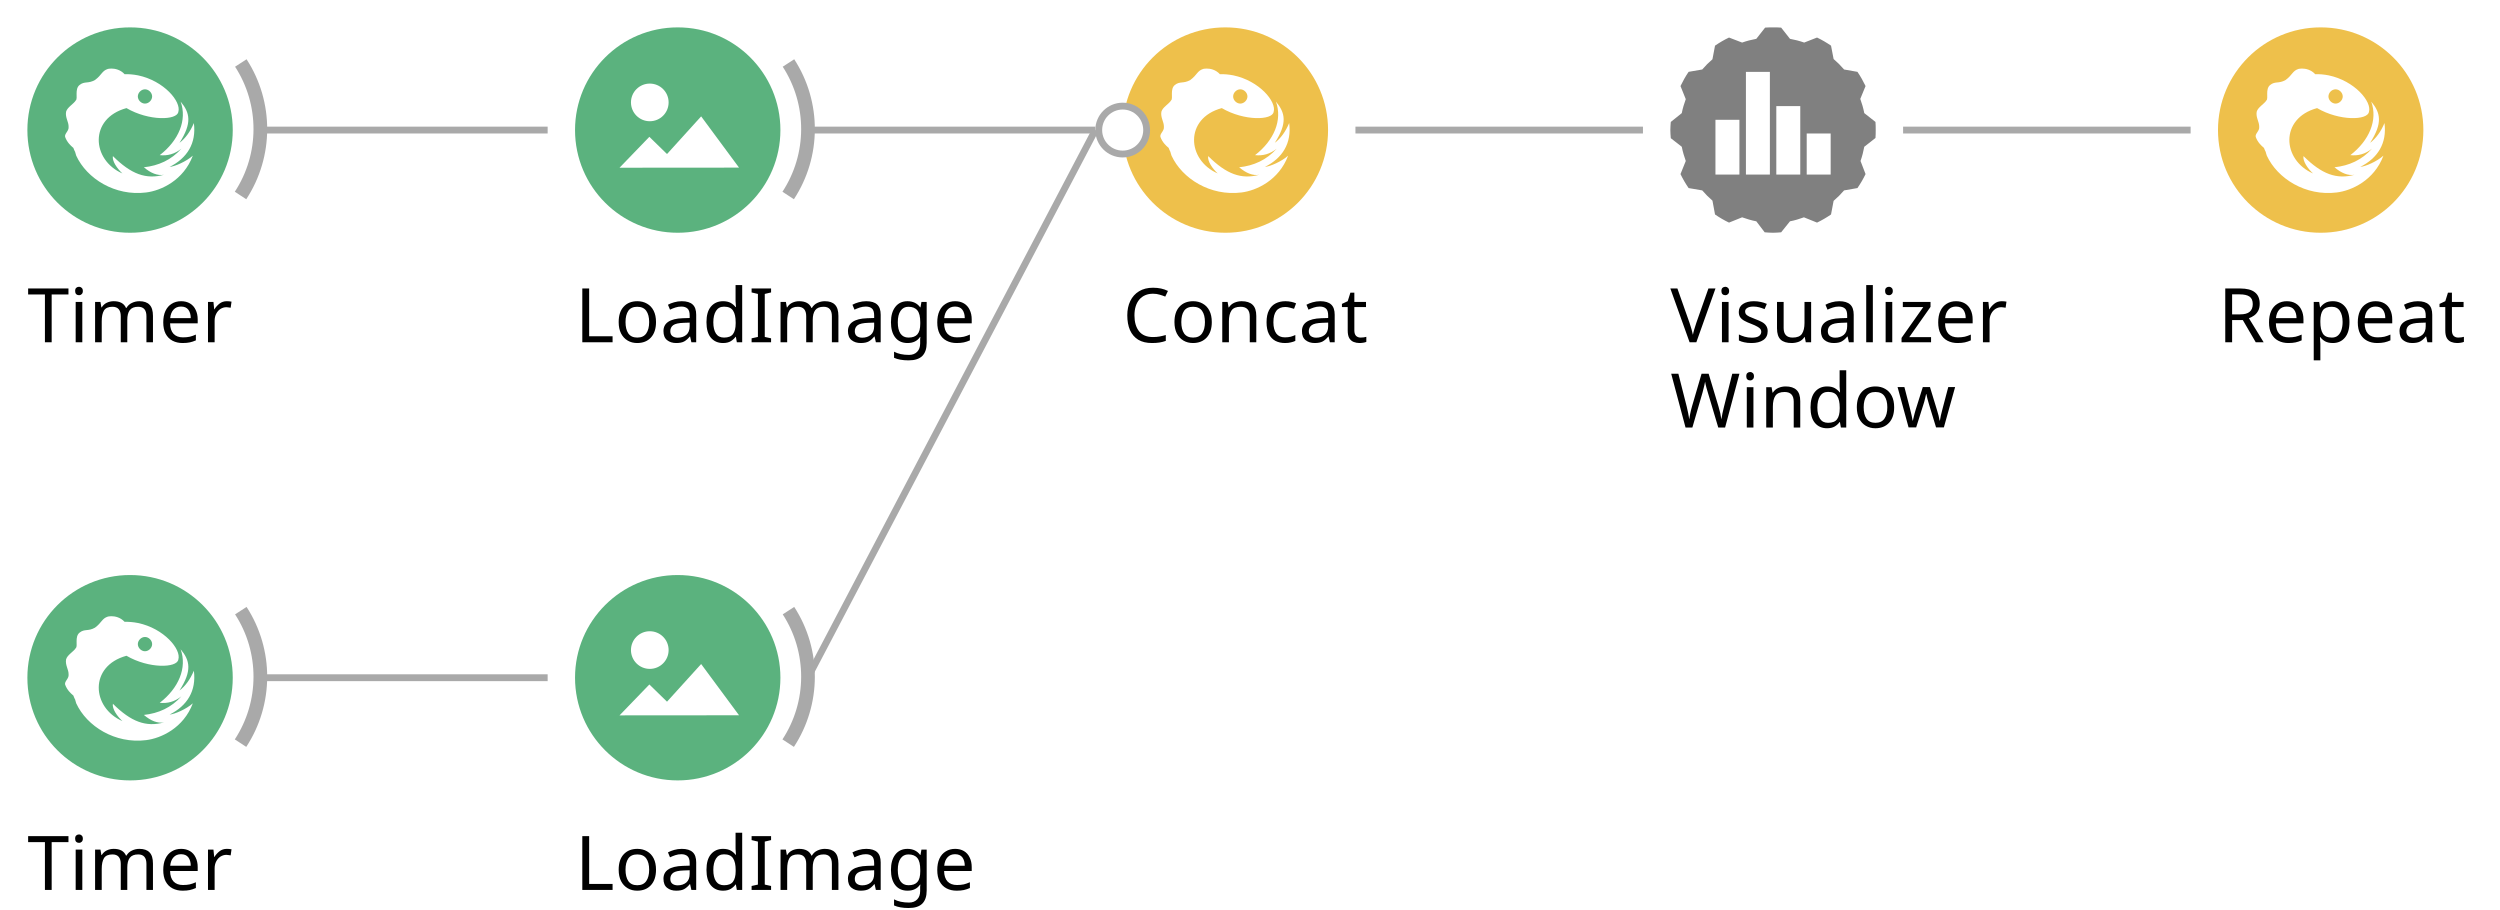
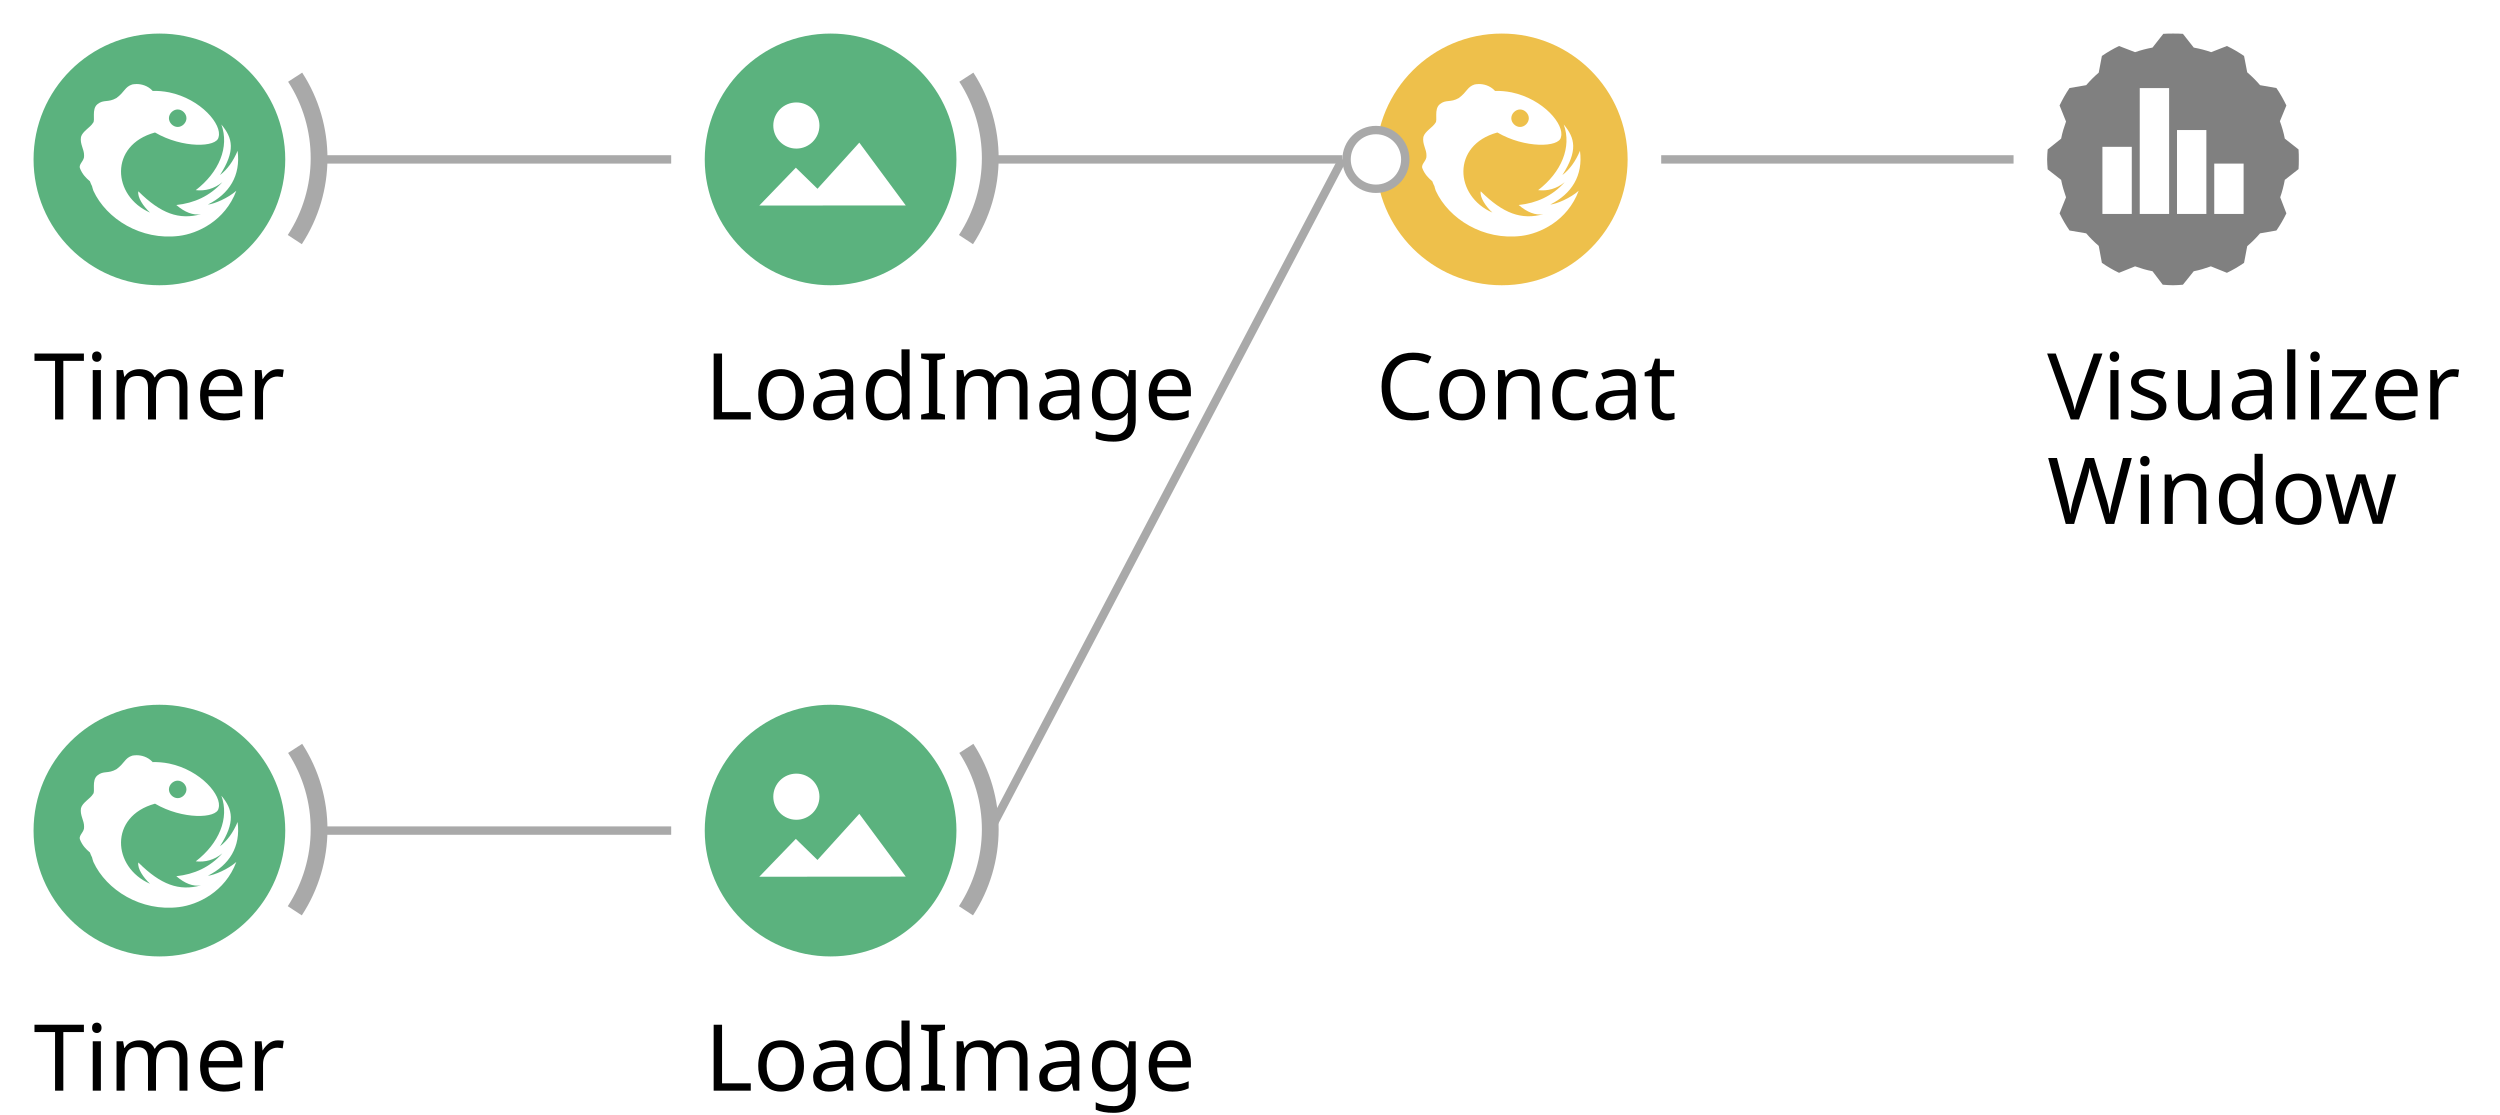
- <svg xmlns="http://www.w3.org/2000/svg" width="365.195" height="132.825" id="SvgGdi_output">
+ <svg xmlns="http://www.w3.org/2000/svg" width="297.979" height="132.825" id="SvgGdi_output">
  <style>text { fill: #000; } @media (prefers-color-scheme: dark) { text { fill: #eee; } }</style>
  <rect id="background" height="100.00%" style="fill:none;" width="100.00%" y="0.00" x="0.00" />
  <g style="shape-rendering:auto;" id="root_group">
-     <line y1="19.00" style="stroke:rgb(169,169,169);fill:none;stroke-linecap:butt;stroke-miterlimit:9;opacity:1;stroke-width:1;stroke-linejoin:miter;" id="2" x2="320.00" y2="19.00" x1="278.00" />
-     <line y1="19.00" style="stroke:rgb(169,169,169);fill:none;stroke-linecap:butt;stroke-miterlimit:9;opacity:1;stroke-width:1;stroke-linejoin:miter;" id="3" x2="240.00" y2="19.00" x1="198.00" />
-     <line y1="19.00" style="stroke:rgb(169,169,169);fill:none;stroke-linecap:butt;stroke-miterlimit:9;opacity:1;stroke-width:1;stroke-linejoin:miter;" id="4" x2="160.00" y2="19.00" x1="118.00" />
-     <line y1="99.00" style="stroke:rgb(169,169,169);fill:none;stroke-linecap:butt;stroke-miterlimit:9;opacity:1;stroke-width:1;stroke-linejoin:miter;" id="5" x2="160.00" y2="19.00" x1="118.00" />
-     <line y1="19.00" style="stroke:rgb(169,169,169);fill:none;stroke-linecap:butt;stroke-miterlimit:9;opacity:1;stroke-width:1;stroke-linejoin:miter;" id="6" x2="80.00" y2="19.00" x1="38.00" />
-     <line y1="99.00" style="stroke:rgb(169,169,169);fill:none;stroke-linecap:butt;stroke-miterlimit:9;opacity:1;stroke-width:1;stroke-linejoin:miter;" id="7" x2="80.00" y2="99.00" x1="38.00" />
-     <ellipse id="40" cy="15.00" cx="15.00" transform="matrix(1.00 0.00 0.00 1.00 324.00 4.00 ) " rx="15.00" ry="15.00" style="stroke:none;opacity:1;fill:rgb(238,192,75);" />
-     <path d="M 12.246 6.014 12.246 6.02 C 12.058 6.02 11.895 6.04 11.767 6.066 10.869 6.353 10.896 6.934 9.877 7.686 8.863 8.264 8.353 7.82 7.615 8.42 6.878 9.016 7.393 10.383 7.084 10.648 6.777 11.18 5.826 11.655 5.652 12.326 5.509 13.185 6.042 13.797 6.021 14.533 6.083 15.146 5.411 15.495 5.508 15.992 5.797 16.804 6.354 17.292 6.617 17.518 6.663 17.55 6.7 17.599 6.715 17.602 6.791 17.792 6.859 17.986 6.955 18.166 6.95 18.14 6.949 18.114 6.943 18.088 6.998 18.305 7.055 18.524 7.133 18.738 8.683 22.099 12.814 24.686 17.342 24.117 19.541 23.848 22.824 22.332 24.166 18.738 23.22 19.587 21.532 20.324 20.777 20.381 23.33 19.105 24.707 16.937 24.32 13.975 23.792 15.233 23.093 16.201 22.221 16.865 24.075 13.976 23.757 12.481 22.385 10.84 23.366 13.539 22.097 16.534 19.332 18.664 20.452 18.785 21.517 18.516 22.502 17.713 21.013 19.374 19.15 20.208 17.014 20.436 18.034 21.303 19.018 21.695 19.959 21.527 17.345 22.249 15.155 21.454 12.49 18.801 12.351 19.515 13.105 20.628 13.883 21.338 9.373 19.383 8.976 13.296 14.469 11.793 14.472 11.793 14.475 11.794 14.478 11.793 17.75 13.707 21.865 13.581 22.051 12.344 22.509 10.861 19.965 7.805 16.162 7.008 15.462 6.871 14.792 6.817 14.154 6.836 14.167 6.836 14.179 6.836 14.191 6.826 13.584 6.177 12.81 6.012 12.246 6.014 z M 17.178 9.047 C 17.724 9.047 18.223 9.544 18.223 10.09 18.223 10.636 17.724 11.133 17.178 11.133 16.632 11.133 16.135 10.636 16.135 10.09 16.135 9.544 16.632 9.047 17.178 9.047 z " style="stroke:none;fill-rule:evenodd;opacity:1;fill:rgb(255,255,255);" transform="matrix(1.00 0.00 0.00 1.00 324.00 4.00 ) " id="43" />
-     <text id="44" transform="matrix(1.00 0.00 0.00 1.00 0.00 0.00 ) " x="324.00px" y="39.00px" style="stroke:none;clip-path:url(#46_text_clipper);font-family:Microsoft Sans Serif;font-size:8.25pt;opacity:1;">
-       <tspan dy="8.25pt" id="48">Repeat</tspan>
+     <line y1="19.00" style="stroke:rgb(169,169,169);fill:none;stroke-linecap:butt;stroke-miterlimit:9;opacity:1;stroke-width:1;stroke-linejoin:miter;" id="2" x2="240.00" y2="19.00" x1="198.00" />
+     <line y1="19.00" style="stroke:rgb(169,169,169);fill:none;stroke-linecap:butt;stroke-miterlimit:9;opacity:1;stroke-width:1;stroke-linejoin:miter;" id="3" x2="160.00" y2="19.00" x1="118.00" />
+     <line y1="99.00" style="stroke:rgb(169,169,169);fill:none;stroke-linecap:butt;stroke-miterlimit:9;opacity:1;stroke-width:1;stroke-linejoin:miter;" id="4" x2="160.00" y2="19.00" x1="118.00" />
+     <line y1="19.00" style="stroke:rgb(169,169,169);fill:none;stroke-linecap:butt;stroke-miterlimit:9;opacity:1;stroke-width:1;stroke-linejoin:miter;" id="5" x2="80.00" y2="19.00" x1="38.00" />
+     <line y1="99.00" style="stroke:rgb(169,169,169);fill:none;stroke-linecap:butt;stroke-miterlimit:9;opacity:1;stroke-width:1;stroke-linejoin:miter;" id="6" x2="80.00" y2="99.00" x1="38.00" />
+     <path transform="matrix(1.00 0.00 0.00 1.00 244.00 4.00 ) " id="39" d="M 15 0 C 15.401 0 15.794 0 16.187 0.033 L 17.476 1.671 C 18.195 1.804 18.878 1.977 19.552 2.218 L 21.429 1.483 C 22.14 1.823 22.829 2.227 23.473 2.67 L 23.849 4.621 C 24.395 5.087 24.913 5.605 25.379 6.151 L 27.33 6.494 C 27.773 7.138 28.177 7.861 28.517 8.571 L 27.746 10.448 C 27.987 11.122 28.196 11.805 28.329 12.523 L 29.967 13.813 C 29.998 14.206 30 14.599 30 15 30 15.392 29.997 15.769 29.967 16.154 L 28.329 17.44 C 28.198 18.146 28.017 18.852 27.782 19.516 L 28.517 21.429 C 28.176 22.143 27.775 22.826 27.33 23.473 L 25.379 23.813 C 24.913 24.358 24.395 24.877 23.849 25.342 L 23.473 27.33 C 22.828 27.774 22.14 28.177 21.429 28.517 L 19.516 27.746 C 18.851 27.982 18.184 28.198 17.476 28.329 L 16.187 29.934 C 15.793 29.965 15.401 30 15 30 14.599 30 14.173 29.966 13.78 29.934 L 12.56 28.329 C 11.862 28.2 11.141 27.977 10.484 27.746 L 8.571 28.517 C 7.856 28.176 7.174 27.776 6.527 27.33 L 6.151 25.306 C 5.617 24.848 5.114 24.348 4.658 23.813 L 2.67 23.473 C 2.225 22.826 1.824 22.143 1.483 21.429 L 2.254 19.516 C 2.023 18.859 1.8 18.138 1.671 17.44 L 0.066 16.187 C 0.035 15.794 -9.272993E-05 15.401 -9.272993E-05 15 -9.272993E-05 14.599 0.035 14.206 0.066 13.813 L 1.671 12.524 C 1.802 11.816 2.019 11.149 2.254 10.484 L 1.483 8.571 C 1.823 7.861 2.227 7.138 2.67 6.494 L 4.658 6.151 C 5.114 5.616 5.617 5.116 6.151 4.658 L 6.527 2.67 C 7.174 2.225 7.857 1.824 8.571 1.483 L 10.484 2.218 C 11.148 1.983 11.854 1.802 12.56 1.671 L 13.846 0.033 C 14.231 0.003 14.608 -0 15 -0 z " style="stroke:none;fill-rule:evenodd;opacity:1;fill:rgb(128,128,128);" />
+     <rect id="46" height="8.00" style="stroke:none;opacity:1;fill:rgb(255,255,255);" transform="matrix(1.00 0.00 0.00 1.00 244.00 4.00 ) " width="3.50" y="13.50" x="6.59" />
+     <rect id="47" height="15.00" style="stroke:none;opacity:1;fill:rgb(255,255,255);" transform="matrix(1.00 0.00 0.00 1.00 244.00 4.00 ) " width="3.50" y="6.50" x="11.04" />
+     <rect id="48" height="10.00" style="stroke:none;opacity:1;fill:rgb(255,255,255);" transform="matrix(1.00 0.00 0.00 1.00 244.00 4.00 ) " width="3.50" y="11.50" x="15.48" />
+     <rect id="49" height="6.00" style="stroke:none;opacity:1;fill:rgb(255,255,255);" transform="matrix(1.00 0.00 0.00 1.00 244.00 4.00 ) " width="3.50" y="15.50" x="19.92" />
+     <text id="50" transform="matrix(1.00 0.00 0.00 1.00 0.00 0.00 ) " x="244.00px" y="39.00px" style="stroke:none;clip-path:url(#52_text_clipper);font-family:Microsoft Sans Serif;font-size:8.25pt;opacity:1;">
+       <tspan dy="8.25pt" id="54">Visualizer</tspan>
    </text>
-     <path transform="matrix(1.00 0.00 0.00 1.00 244.00 4.00 ) " id="52" style="stroke:none;fill-rule:evenodd;opacity:1;fill:rgb(128,128,128);" d="M 15 0 C 15.401 0 15.794 0 16.187 0.033 L 17.476 1.671 C 18.195 1.804 18.878 1.977 19.552 2.218 L 21.429 1.483 C 22.14 1.823 22.829 2.227 23.473 2.67 L 23.849 4.621 C 24.395 5.087 24.913 5.605 25.379 6.151 L 27.33 6.494 C 27.773 7.138 28.177 7.861 28.517 8.571 L 27.746 10.448 C 27.987 11.122 28.196 11.805 28.329 12.523 L 29.967 13.813 C 29.998 14.206 30 14.599 30 15 30 15.392 29.997 15.769 29.967 16.154 L 28.329 17.44 C 28.198 18.146 28.017 18.852 27.782 19.516 L 28.517 21.429 C 28.176 22.143 27.775 22.826 27.33 23.473 L 25.379 23.813 C 24.913 24.358 24.395 24.877 23.849 25.342 L 23.473 27.33 C 22.828 27.774 22.14 28.177 21.429 28.517 L 19.516 27.746 C 18.851 27.982 18.184 28.198 17.476 28.329 L 16.187 29.934 C 15.793 29.965 15.401 30 15 30 14.599 30 14.173 29.966 13.78 29.934 L 12.56 28.329 C 11.862 28.2 11.141 27.977 10.484 27.746 L 8.571 28.517 C 7.856 28.176 7.174 27.776 6.527 27.33 L 6.151 25.306 C 5.617 24.848 5.114 24.348 4.658 23.813 L 2.67 23.473 C 2.225 22.826 1.824 22.143 1.483 21.429 L 2.254 19.516 C 2.023 18.859 1.8 18.138 1.671 17.44 L 0.066 16.187 C 0.035 15.794 -9.272993E-05 15.401 -9.272993E-05 15 -9.272993E-05 14.599 0.035 14.206 0.066 13.813 L 1.671 12.524 C 1.802 11.816 2.019 11.149 2.254 10.484 L 1.483 8.571 C 1.823 7.861 2.227 7.138 2.67 6.494 L 4.658 6.151 C 5.114 5.616 5.617 5.116 6.151 4.658 L 6.527 2.67 C 7.174 2.225 7.857 1.824 8.571 1.483 L 10.484 2.218 C 11.148 1.983 11.854 1.802 12.56 1.671 L 13.846 0.033 C 14.231 0.003 14.608 -0 15 -0 z " />
-     <rect id="59" height="8.00" style="stroke:none;opacity:1;fill:rgb(255,255,255);" transform="matrix(1.00 0.00 0.00 1.00 244.00 4.00 ) " width="3.50" y="13.50" x="6.59" />
-     <rect id="60" height="15.00" style="stroke:none;opacity:1;fill:rgb(255,255,255);" transform="matrix(1.00 0.00 0.00 1.00 244.00 4.00 ) " width="3.50" y="6.50" x="11.04" />
-     <rect id="61" height="10.00" style="stroke:none;opacity:1;fill:rgb(255,255,255);" transform="matrix(1.00 0.00 0.00 1.00 244.00 4.00 ) " width="3.50" y="11.50" x="15.48" />
-     <rect id="62" height="6.00" style="stroke:none;opacity:1;fill:rgb(255,255,255);" transform="matrix(1.00 0.00 0.00 1.00 244.00 4.00 ) " width="3.50" y="15.50" x="19.92" />
-     <text id="63" transform="matrix(1.00 0.00 0.00 1.00 0.00 0.00 ) " x="244.00px" y="39.00px" style="stroke:none;clip-path:url(#65_text_clipper);font-family:Microsoft Sans Serif;font-size:8.25pt;opacity:1;">
-       <tspan dy="8.25pt" id="67">Visualizer</tspan>
+     <text id="56" transform="matrix(1.00 0.00 0.00 1.00 0.00 0.00 ) " x="244.00px" y="51.45px" style="stroke:none;clip-path:url(#58_text_clipper);font-family:Microsoft Sans Serif;font-size:8.25pt;opacity:1;">
+       <tspan dy="8.25pt" id="60">Window</tspan>
    </text>
-     <text id="69" transform="matrix(1.00 0.00 0.00 1.00 0.00 0.00 ) " x="244.00px" y="51.45px" style="stroke:none;clip-path:url(#71_text_clipper);font-family:Microsoft Sans Serif;font-size:8.25pt;opacity:1;">
-       <tspan dy="8.25pt" id="73">Window</tspan>
+     <ellipse id="64" cy="15.00" cx="15.00" transform="matrix(1.00 0.00 0.00 1.00 164.00 4.00 ) " rx="15.00" ry="15.00" style="stroke:none;opacity:1;fill:rgb(238,192,75);" />
+     <path d="M 12.246 6.014 12.246 6.02 C 12.058 6.02 11.895 6.04 11.767 6.066 10.869 6.353 10.896 6.934 9.877 7.686 8.863 8.264 8.353 7.82 7.615 8.42 6.878 9.016 7.393 10.383 7.084 10.648 6.777 11.18 5.826 11.655 5.652 12.326 5.509 13.185 6.042 13.797 6.021 14.533 6.083 15.146 5.411 15.495 5.508 15.992 5.797 16.804 6.354 17.292 6.617 17.518 6.663 17.55 6.7 17.599 6.715 17.602 6.791 17.792 6.859 17.986 6.955 18.166 6.95 18.14 6.949 18.114 6.943 18.088 6.998 18.305 7.055 18.524 7.133 18.738 8.683 22.099 12.814 24.686 17.342 24.117 19.541 23.848 22.824 22.332 24.166 18.738 23.22 19.587 21.532 20.324 20.777 20.381 23.33 19.105 24.707 16.937 24.32 13.975 23.792 15.233 23.093 16.201 22.221 16.865 24.075 13.976 23.757 12.481 22.385 10.84 23.366 13.539 22.097 16.534 19.332 18.664 20.452 18.785 21.517 18.516 22.502 17.713 21.013 19.374 19.15 20.208 17.014 20.436 18.034 21.303 19.018 21.695 19.959 21.527 17.345 22.249 15.155 21.454 12.49 18.801 12.351 19.515 13.105 20.628 13.883 21.338 9.373 19.383 8.976 13.296 14.469 11.793 14.472 11.793 14.475 11.794 14.478 11.793 17.75 13.707 21.865 13.581 22.051 12.344 22.509 10.861 19.965 7.805 16.162 7.008 15.462 6.871 14.792 6.817 14.154 6.836 14.167 6.836 14.179 6.836 14.191 6.826 13.584 6.177 12.81 6.012 12.246 6.014 z M 17.178 9.047 C 17.724 9.047 18.223 9.544 18.223 10.09 18.223 10.636 17.724 11.133 17.178 11.133 16.632 11.133 16.135 10.636 16.135 10.09 16.135 9.544 16.632 9.047 17.178 9.047 z " style="stroke:none;fill-rule:evenodd;opacity:1;fill:rgb(255,255,255);" transform="matrix(1.00 0.00 0.00 1.00 164.00 4.00 ) " id="67" />
+     <ellipse id="68" cy="19.00" cx="164.00" rx="3.00" ry="3.00" style="stroke:rgb(169,169,169);fill:none;stroke-linecap:butt;stroke-miterlimit:9;opacity:1;stroke-width:2;stroke-linejoin:miter;" />
+     <ellipse id="69" cy="19.00" cx="164.00" rx="3.00" ry="3.00" style="stroke:none;opacity:1;fill:rgb(255,255,255);" />
+     <text id="70" transform="matrix(1.00 0.00 0.00 1.00 0.00 0.00 ) " x="164.00px" y="39.00px" style="stroke:none;clip-path:url(#72_text_clipper);font-family:Microsoft Sans Serif;font-size:8.25pt;opacity:1;">
+       <tspan dy="8.25pt" id="74">Concat</tspan>
    </text>
-     <ellipse id="75" cy="15.00" cx="15.00" transform="matrix(1.00 0.00 0.00 1.00 164.00 4.00 ) " rx="15.00" ry="15.00" style="stroke:none;opacity:1;fill:rgb(238,192,75);" />
-     <path d="M 12.246 6.014 12.246 6.02 C 12.058 6.02 11.895 6.04 11.767 6.066 10.869 6.353 10.896 6.934 9.877 7.686 8.863 8.264 8.353 7.82 7.615 8.42 6.878 9.016 7.393 10.383 7.084 10.648 6.777 11.18 5.826 11.655 5.652 12.326 5.509 13.185 6.042 13.797 6.021 14.533 6.083 15.146 5.411 15.495 5.508 15.992 5.797 16.804 6.354 17.292 6.617 17.518 6.663 17.55 6.7 17.599 6.715 17.602 6.791 17.792 6.859 17.986 6.955 18.166 6.95 18.14 6.949 18.114 6.943 18.088 6.998 18.305 7.055 18.524 7.133 18.738 8.683 22.099 12.814 24.686 17.342 24.117 19.541 23.848 22.824 22.332 24.166 18.738 23.22 19.587 21.532 20.324 20.777 20.381 23.33 19.105 24.707 16.937 24.32 13.975 23.792 15.233 23.093 16.201 22.221 16.865 24.075 13.976 23.757 12.481 22.385 10.84 23.366 13.539 22.097 16.534 19.332 18.664 20.452 18.785 21.517 18.516 22.502 17.713 21.013 19.374 19.15 20.208 17.014 20.436 18.034 21.303 19.018 21.695 19.959 21.527 17.345 22.249 15.155 21.454 12.49 18.801 12.351 19.515 13.105 20.628 13.883 21.338 9.373 19.383 8.976 13.296 14.469 11.793 14.472 11.793 14.475 11.794 14.478 11.793 17.75 13.707 21.865 13.581 22.051 12.344 22.509 10.861 19.965 7.805 16.162 7.008 15.462 6.871 14.792 6.817 14.154 6.836 14.167 6.836 14.179 6.836 14.191 6.826 13.584 6.177 12.81 6.012 12.246 6.014 z M 17.178 9.047 C 17.724 9.047 18.223 9.544 18.223 10.09 18.223 10.636 17.724 11.133 17.178 11.133 16.632 11.133 16.135 10.636 16.135 10.09 16.135 9.544 16.632 9.047 17.178 9.047 z " style="stroke:none;fill-rule:evenodd;opacity:1;fill:rgb(255,255,255);" transform="matrix(1.00 0.00 0.00 1.00 164.00 4.00 ) " id="76" />
-     <ellipse id="77" cy="19.00" cx="164.00" rx="3.00" ry="3.00" style="stroke:rgb(169,169,169);fill:none;stroke-linecap:butt;stroke-miterlimit:9;opacity:1;stroke-width:2;stroke-linejoin:miter;" />
-     <ellipse id="78" cy="19.00" cx="164.00" rx="3.00" ry="3.00" style="stroke:none;opacity:1;fill:rgb(255,255,255);" />
-     <text id="79" transform="matrix(1.00 0.00 0.00 1.00 0.00 0.00 ) " x="164.00px" y="39.00px" style="stroke:none;clip-path:url(#81_text_clipper);font-family:Microsoft Sans Serif;font-size:8.25pt;opacity:1;">
-       <tspan dy="8.25pt" id="83">Concat</tspan>
+     <path d="M 31.179 5.2 C 34.998 11.092 34.981 18.682 31.136 24.557 " style="stroke:rgb(169,169,169);fill:none;stroke-linecap:butt;stroke-miterlimit:9;opacity:1;stroke-width:2;stroke-linejoin:miter;" transform="matrix(1.00 0.00 0.00 1.00 84.00 4.00 ) " id="79" />
+     <ellipse id="80" cy="15.00" cx="15.00" transform="matrix(1.00 0.00 0.00 1.00 84.00 4.00 ) " rx="15.00" ry="15.00" style="stroke:none;opacity:1;fill:rgb(91,178,126);" />
+     <path d="M 18.422 13 13.436 18.501 10.856 15.987 6.5 20.5 23.957 20.486 z " style="stroke:none;fill-rule:evenodd;opacity:1;fill:rgb(255,255,255);" transform="matrix(1.00 0.00 0.00 1.00 84.00 4.00 ) " id="84" />
+     <ellipse id="85" cy="10.96" cx="10.92" transform="matrix(1.00 0.00 0.00 1.00 84.00 4.00 ) " rx="2.75" ry="2.75" style="stroke:none;opacity:1;fill:rgb(255,255,255);" />
+     <text id="86" transform="matrix(1.00 0.00 0.00 1.00 0.00 0.00 ) " x="84.00px" y="39.00px" style="stroke:none;clip-path:url(#88_text_clipper);font-family:Microsoft Sans Serif;font-size:8.25pt;opacity:1;">
+       <tspan dy="8.25pt" id="90">LoadImage</tspan>
    </text>
-     <path d="M 31.179 5.2 C 34.998 11.092 34.981 18.682 31.136 24.557 " style="stroke:rgb(169,169,169);fill:none;stroke-linecap:butt;stroke-miterlimit:9;opacity:1;stroke-width:2;stroke-linejoin:miter;" transform="matrix(1.00 0.00 0.00 1.00 84.00 4.00 ) " id="88" />
-     <ellipse id="89" cy="15.00" cx="15.00" transform="matrix(1.00 0.00 0.00 1.00 84.00 4.00 ) " rx="15.00" ry="15.00" style="stroke:none;opacity:1;fill:rgb(91,178,126);" />
-     <path d="M 18.422 13 13.436 18.501 10.856 15.987 6.5 20.5 23.957 20.486 z " style="stroke:none;fill-rule:evenodd;opacity:1;fill:rgb(255,255,255);" transform="matrix(1.00 0.00 0.00 1.00 84.00 4.00 ) " id="93" />
-     <ellipse id="94" cy="10.96" cx="10.92" transform="matrix(1.00 0.00 0.00 1.00 84.00 4.00 ) " rx="2.75" ry="2.75" style="stroke:none;opacity:1;fill:rgb(255,255,255);" />
-     <text id="95" transform="matrix(1.00 0.00 0.00 1.00 0.00 0.00 ) " x="84.00px" y="39.00px" style="stroke:none;clip-path:url(#97_text_clipper);font-family:Microsoft Sans Serif;font-size:8.25pt;opacity:1;">
-       <tspan dy="8.25pt" id="99">LoadImage</tspan>
+     <path d="M 31.179 5.2 C 34.998 11.092 34.981 18.682 31.136 24.557 " style="stroke:rgb(169,169,169);fill:none;stroke-linecap:butt;stroke-miterlimit:9;opacity:1;stroke-width:2;stroke-linejoin:miter;" transform="matrix(1.00 0.00 0.00 1.00 84.00 84.00 ) " id="92" />
+     <ellipse id="93" cy="15.00" cx="15.00" transform="matrix(1.00 0.00 0.00 1.00 84.00 84.00 ) " rx="15.00" ry="15.00" style="stroke:none;opacity:1;fill:rgb(91,178,126);" />
+     <path d="M 18.422 13 13.436 18.501 10.856 15.987 6.5 20.5 23.957 20.486 z " style="stroke:none;fill-rule:evenodd;opacity:1;fill:rgb(255,255,255);" transform="matrix(1.00 0.00 0.00 1.00 84.00 84.00 ) " id="94" />
+     <ellipse id="95" cy="10.96" cx="10.92" transform="matrix(1.00 0.00 0.00 1.00 84.00 84.00 ) " rx="2.75" ry="2.75" style="stroke:none;opacity:1;fill:rgb(255,255,255);" />
+     <text id="96" transform="matrix(1.00 0.00 0.00 1.00 0.00 0.00 ) " x="84.00px" y="119.00px" style="stroke:none;clip-path:url(#98_text_clipper);font-family:Microsoft Sans Serif;font-size:8.25pt;opacity:1;">
+       <tspan dy="8.25pt" id="100">LoadImage</tspan>
    </text>
-     <path d="M 31.179 5.2 C 34.998 11.092 34.981 18.682 31.136 24.557 " style="stroke:rgb(169,169,169);fill:none;stroke-linecap:butt;stroke-miterlimit:9;opacity:1;stroke-width:2;stroke-linejoin:miter;" transform="matrix(1.00 0.00 0.00 1.00 84.00 84.00 ) " id="101" />
-     <ellipse id="102" cy="15.00" cx="15.00" transform="matrix(1.00 0.00 0.00 1.00 84.00 84.00 ) " rx="15.00" ry="15.00" style="stroke:none;opacity:1;fill:rgb(91,178,126);" />
-     <path d="M 18.422 13 13.436 18.501 10.856 15.987 6.5 20.5 23.957 20.486 z " style="stroke:none;fill-rule:evenodd;opacity:1;fill:rgb(255,255,255);" transform="matrix(1.00 0.00 0.00 1.00 84.00 84.00 ) " id="103" />
-     <ellipse id="104" cy="10.96" cx="10.92" transform="matrix(1.00 0.00 0.00 1.00 84.00 84.00 ) " rx="2.75" ry="2.75" style="stroke:none;opacity:1;fill:rgb(255,255,255);" />
-     <text id="105" transform="matrix(1.00 0.00 0.00 1.00 0.00 0.00 ) " x="84.00px" y="119.00px" style="stroke:none;clip-path:url(#107_text_clipper);font-family:Microsoft Sans Serif;font-size:8.25pt;opacity:1;">
-       <tspan dy="8.25pt" id="109">LoadImage</tspan>
+     <path d="M 31.179 5.2 C 34.998 11.092 34.981 18.682 31.136 24.557 " style="stroke:rgb(169,169,169);fill:none;stroke-linecap:butt;stroke-miterlimit:9;opacity:1;stroke-width:2;stroke-linejoin:miter;" transform="matrix(1.00 0.00 0.00 1.00 4.00 4.00 ) " id="102" />
+     <ellipse id="103" cy="15.00" cx="15.00" transform="matrix(1.00 0.00 0.00 1.00 4.00 4.00 ) " rx="15.00" ry="15.00" style="stroke:none;opacity:1;fill:rgb(91,178,126);" />
+     <path d="M 12.246 6.014 12.246 6.02 C 12.058 6.02 11.895 6.04 11.767 6.066 10.869 6.353 10.896 6.934 9.877 7.686 8.863 8.264 8.353 7.82 7.615 8.42 6.878 9.016 7.393 10.383 7.084 10.648 6.777 11.18 5.826 11.655 5.652 12.326 5.509 13.185 6.042 13.797 6.021 14.533 6.083 15.146 5.411 15.495 5.508 15.992 5.797 16.804 6.354 17.292 6.617 17.518 6.663 17.55 6.7 17.599 6.715 17.602 6.791 17.792 6.859 17.986 6.955 18.166 6.95 18.14 6.949 18.114 6.943 18.088 6.998 18.305 7.055 18.524 7.133 18.738 8.683 22.099 12.814 24.686 17.342 24.117 19.541 23.848 22.824 22.332 24.166 18.738 23.22 19.587 21.532 20.324 20.777 20.381 23.33 19.105 24.707 16.937 24.32 13.975 23.792 15.233 23.093 16.201 22.221 16.865 24.075 13.976 23.757 12.481 22.385 10.84 23.366 13.539 22.097 16.534 19.332 18.664 20.452 18.785 21.517 18.516 22.502 17.713 21.013 19.374 19.15 20.208 17.014 20.436 18.034 21.303 19.018 21.695 19.959 21.527 17.345 22.249 15.155 21.454 12.49 18.801 12.351 19.515 13.105 20.628 13.883 21.338 9.373 19.383 8.976 13.296 14.469 11.793 14.472 11.793 14.475 11.794 14.478 11.793 17.75 13.707 21.865 13.581 22.051 12.344 22.509 10.861 19.965 7.805 16.162 7.008 15.462 6.871 14.792 6.817 14.154 6.836 14.167 6.836 14.179 6.836 14.191 6.826 13.584 6.177 12.81 6.012 12.246 6.014 z M 17.178 9.047 C 17.724 9.047 18.223 9.544 18.223 10.09 18.223 10.636 17.724 11.133 17.178 11.133 16.632 11.133 16.135 10.636 16.135 10.09 16.135 9.544 16.632 9.047 17.178 9.047 z " style="stroke:none;fill-rule:evenodd;opacity:1;fill:rgb(255,255,255);" transform="matrix(1.00 0.00 0.00 1.00 4.00 4.00 ) " id="104" />
+     <text id="105" transform="matrix(1.00 0.00 0.00 1.00 0.00 0.00 ) " x="4.00px" y="39.00px" style="stroke:none;clip-path:url(#107_text_clipper);font-family:Microsoft Sans Serif;font-size:8.25pt;opacity:1;">
+       <tspan dy="8.25pt" id="109">Timer</tspan>
    </text>
-     <path d="M 31.179 5.2 C 34.998 11.092 34.981 18.682 31.136 24.557 " style="stroke:rgb(169,169,169);fill:none;stroke-linecap:butt;stroke-miterlimit:9;opacity:1;stroke-width:2;stroke-linejoin:miter;" transform="matrix(1.00 0.00 0.00 1.00 4.00 4.00 ) " id="111" />
-     <ellipse id="112" cy="15.00" cx="15.00" transform="matrix(1.00 0.00 0.00 1.00 4.00 4.00 ) " rx="15.00" ry="15.00" style="stroke:none;opacity:1;fill:rgb(91,178,126);" />
-     <path d="M 12.246 6.014 12.246 6.02 C 12.058 6.02 11.895 6.04 11.767 6.066 10.869 6.353 10.896 6.934 9.877 7.686 8.863 8.264 8.353 7.82 7.615 8.42 6.878 9.016 7.393 10.383 7.084 10.648 6.777 11.18 5.826 11.655 5.652 12.326 5.509 13.185 6.042 13.797 6.021 14.533 6.083 15.146 5.411 15.495 5.508 15.992 5.797 16.804 6.354 17.292 6.617 17.518 6.663 17.55 6.7 17.599 6.715 17.602 6.791 17.792 6.859 17.986 6.955 18.166 6.95 18.14 6.949 18.114 6.943 18.088 6.998 18.305 7.055 18.524 7.133 18.738 8.683 22.099 12.814 24.686 17.342 24.117 19.541 23.848 22.824 22.332 24.166 18.738 23.22 19.587 21.532 20.324 20.777 20.381 23.33 19.105 24.707 16.937 24.32 13.975 23.792 15.233 23.093 16.201 22.221 16.865 24.075 13.976 23.757 12.481 22.385 10.84 23.366 13.539 22.097 16.534 19.332 18.664 20.452 18.785 21.517 18.516 22.502 17.713 21.013 19.374 19.15 20.208 17.014 20.436 18.034 21.303 19.018 21.695 19.959 21.527 17.345 22.249 15.155 21.454 12.49 18.801 12.351 19.515 13.105 20.628 13.883 21.338 9.373 19.383 8.976 13.296 14.469 11.793 14.472 11.793 14.475 11.794 14.478 11.793 17.75 13.707 21.865 13.581 22.051 12.344 22.509 10.861 19.965 7.805 16.162 7.008 15.462 6.871 14.792 6.817 14.154 6.836 14.167 6.836 14.179 6.836 14.191 6.826 13.584 6.177 12.81 6.012 12.246 6.014 z M 17.178 9.047 C 17.724 9.047 18.223 9.544 18.223 10.09 18.223 10.636 17.724 11.133 17.178 11.133 16.632 11.133 16.135 10.636 16.135 10.09 16.135 9.544 16.632 9.047 17.178 9.047 z " style="stroke:none;fill-rule:evenodd;opacity:1;fill:rgb(255,255,255);" transform="matrix(1.00 0.00 0.00 1.00 4.00 4.00 ) " id="113" />
-     <text id="114" transform="matrix(1.00 0.00 0.00 1.00 0.00 0.00 ) " x="4.00px" y="39.00px" style="stroke:none;clip-path:url(#116_text_clipper);font-family:Microsoft Sans Serif;font-size:8.25pt;opacity:1;">
+     <path d="M 31.179 5.2 C 34.998 11.092 34.981 18.682 31.136 24.557 " style="stroke:rgb(169,169,169);fill:none;stroke-linecap:butt;stroke-miterlimit:9;opacity:1;stroke-width:2;stroke-linejoin:miter;" transform="matrix(1.00 0.00 0.00 1.00 4.00 84.00 ) " id="111" />
+     <ellipse id="112" cy="15.00" cx="15.00" transform="matrix(1.00 0.00 0.00 1.00 4.00 84.00 ) " rx="15.00" ry="15.00" style="stroke:none;opacity:1;fill:rgb(91,178,126);" />
+     <path d="M 12.246 6.014 12.246 6.02 C 12.058 6.02 11.895 6.04 11.767 6.066 10.869 6.353 10.896 6.934 9.877 7.686 8.863 8.264 8.353 7.82 7.615 8.42 6.878 9.016 7.393 10.383 7.084 10.648 6.777 11.18 5.826 11.655 5.652 12.326 5.509 13.185 6.042 13.797 6.021 14.533 6.083 15.146 5.411 15.495 5.508 15.992 5.797 16.804 6.354 17.292 6.617 17.518 6.663 17.55 6.7 17.599 6.715 17.602 6.791 17.792 6.859 17.986 6.955 18.166 6.95 18.14 6.949 18.114 6.943 18.088 6.998 18.305 7.055 18.524 7.133 18.738 8.683 22.099 12.814 24.686 17.342 24.117 19.541 23.848 22.824 22.332 24.166 18.738 23.22 19.587 21.532 20.324 20.777 20.381 23.33 19.105 24.707 16.937 24.32 13.975 23.792 15.233 23.093 16.201 22.221 16.865 24.075 13.976 23.757 12.481 22.385 10.84 23.366 13.539 22.097 16.534 19.332 18.664 20.452 18.785 21.517 18.516 22.502 17.713 21.013 19.374 19.15 20.208 17.014 20.436 18.034 21.303 19.018 21.695 19.959 21.527 17.345 22.249 15.155 21.454 12.49 18.801 12.351 19.515 13.105 20.628 13.883 21.338 9.373 19.383 8.976 13.296 14.469 11.793 14.472 11.793 14.475 11.794 14.478 11.793 17.75 13.707 21.865 13.581 22.051 12.344 22.509 10.861 19.965 7.805 16.162 7.008 15.462 6.871 14.792 6.817 14.154 6.836 14.167 6.836 14.179 6.836 14.191 6.826 13.584 6.177 12.81 6.012 12.246 6.014 z M 17.178 9.047 C 17.724 9.047 18.223 9.544 18.223 10.09 18.223 10.636 17.724 11.133 17.178 11.133 16.632 11.133 16.135 10.636 16.135 10.09 16.135 9.544 16.632 9.047 17.178 9.047 z " style="stroke:none;fill-rule:evenodd;opacity:1;fill:rgb(255,255,255);" transform="matrix(1.00 0.00 0.00 1.00 4.00 84.00 ) " id="113" />
+     <text id="114" transform="matrix(1.00 0.00 0.00 1.00 0.00 0.00 ) " x="4.00px" y="119.00px" style="stroke:none;clip-path:url(#116_text_clipper);font-family:Microsoft Sans Serif;font-size:8.25pt;opacity:1;">
      <tspan dy="8.25pt" id="118">Timer</tspan>
-     </text>
-     <path d="M 31.179 5.2 C 34.998 11.092 34.981 18.682 31.136 24.557 " style="stroke:rgb(169,169,169);fill:none;stroke-linecap:butt;stroke-miterlimit:9;opacity:1;stroke-width:2;stroke-linejoin:miter;" transform="matrix(1.00 0.00 0.00 1.00 4.00 84.00 ) " id="120" />
-     <ellipse id="121" cy="15.00" cx="15.00" transform="matrix(1.00 0.00 0.00 1.00 4.00 84.00 ) " rx="15.00" ry="15.00" style="stroke:none;opacity:1;fill:rgb(91,178,126);" />
-     <path d="M 12.246 6.014 12.246 6.02 C 12.058 6.02 11.895 6.04 11.767 6.066 10.869 6.353 10.896 6.934 9.877 7.686 8.863 8.264 8.353 7.82 7.615 8.42 6.878 9.016 7.393 10.383 7.084 10.648 6.777 11.18 5.826 11.655 5.652 12.326 5.509 13.185 6.042 13.797 6.021 14.533 6.083 15.146 5.411 15.495 5.508 15.992 5.797 16.804 6.354 17.292 6.617 17.518 6.663 17.55 6.7 17.599 6.715 17.602 6.791 17.792 6.859 17.986 6.955 18.166 6.95 18.14 6.949 18.114 6.943 18.088 6.998 18.305 7.055 18.524 7.133 18.738 8.683 22.099 12.814 24.686 17.342 24.117 19.541 23.848 22.824 22.332 24.166 18.738 23.22 19.587 21.532 20.324 20.777 20.381 23.33 19.105 24.707 16.937 24.32 13.975 23.792 15.233 23.093 16.201 22.221 16.865 24.075 13.976 23.757 12.481 22.385 10.84 23.366 13.539 22.097 16.534 19.332 18.664 20.452 18.785 21.517 18.516 22.502 17.713 21.013 19.374 19.15 20.208 17.014 20.436 18.034 21.303 19.018 21.695 19.959 21.527 17.345 22.249 15.155 21.454 12.49 18.801 12.351 19.515 13.105 20.628 13.883 21.338 9.373 19.383 8.976 13.296 14.469 11.793 14.472 11.793 14.475 11.794 14.478 11.793 17.75 13.707 21.865 13.581 22.051 12.344 22.509 10.861 19.965 7.805 16.162 7.008 15.462 6.871 14.792 6.817 14.154 6.836 14.167 6.836 14.179 6.836 14.191 6.826 13.584 6.177 12.81 6.012 12.246 6.014 z M 17.178 9.047 C 17.724 9.047 18.223 9.544 18.223 10.09 18.223 10.636 17.724 11.133 17.178 11.133 16.632 11.133 16.135 10.636 16.135 10.09 16.135 9.544 16.632 9.047 17.178 9.047 z " style="stroke:none;fill-rule:evenodd;opacity:1;fill:rgb(255,255,255);" transform="matrix(1.00 0.00 0.00 1.00 4.00 84.00 ) " id="122" />
-     <text id="123" transform="matrix(1.00 0.00 0.00 1.00 0.00 0.00 ) " x="4.00px" y="119.00px" style="stroke:none;clip-path:url(#125_text_clipper);font-family:Microsoft Sans Serif;font-size:8.25pt;opacity:1;">
-       <tspan dy="8.25pt" id="127">Timer</tspan>
    </text>
  </g>
  <defs id="clips_hatches_and_gradients">
-     <clipPath id="46_text_clipper">
-       <rect x="324.00" y="39.00" width="40.20" height="13.83" id="47" />
+     <clipPath id="52_text_clipper">
+       <rect x="244.00" y="39.00" width="52.98" height="27.65" id="53" />
    </clipPath>
-     <clipPath id="65_text_clipper">
-       <rect x="244.00" y="39.00" width="52.98" height="27.65" id="66" />
+     <clipPath id="58_text_clipper">
+       <rect x="244.00" y="51.45" width="52.98" height="27.65" id="59" />
    </clipPath>
-     <clipPath id="71_text_clipper">
-       <rect x="244.00" y="51.45" width="52.98" height="27.65" id="72" />
+     <clipPath id="72_text_clipper">
+       <rect x="164.00" y="39.00" width="39.56" height="13.83" id="73" />
    </clipPath>
-     <clipPath id="81_text_clipper">
-       <rect x="164.00" y="39.00" width="39.56" height="13.83" id="82" />
+     <clipPath id="88_text_clipper">
+       <rect x="84.00" y="39.00" width="60.35" height="13.83" id="89" />
    </clipPath>
-     <clipPath id="97_text_clipper">
-       <rect x="84.00" y="39.00" width="60.35" height="13.83" id="98" />
+     <clipPath id="98_text_clipper">
+       <rect x="84.00" y="119.00" width="60.35" height="13.83" id="99" />
    </clipPath>
    <clipPath id="107_text_clipper">
-       <rect x="84.00" y="119.00" width="60.35" height="13.83" id="108" />
+       <rect x="4.00" y="39.00" width="32.68" height="13.83" id="108" />
    </clipPath>
    <clipPath id="116_text_clipper">
-       <rect x="4.00" y="39.00" width="32.68" height="13.83" id="117" />
-     </clipPath>
-     <clipPath id="125_text_clipper">
-       <rect x="4.00" y="119.00" width="32.68" height="13.83" id="126" />
+       <rect x="4.00" y="119.00" width="32.68" height="13.83" id="117" />
    </clipPath>
  </defs>
</svg>
